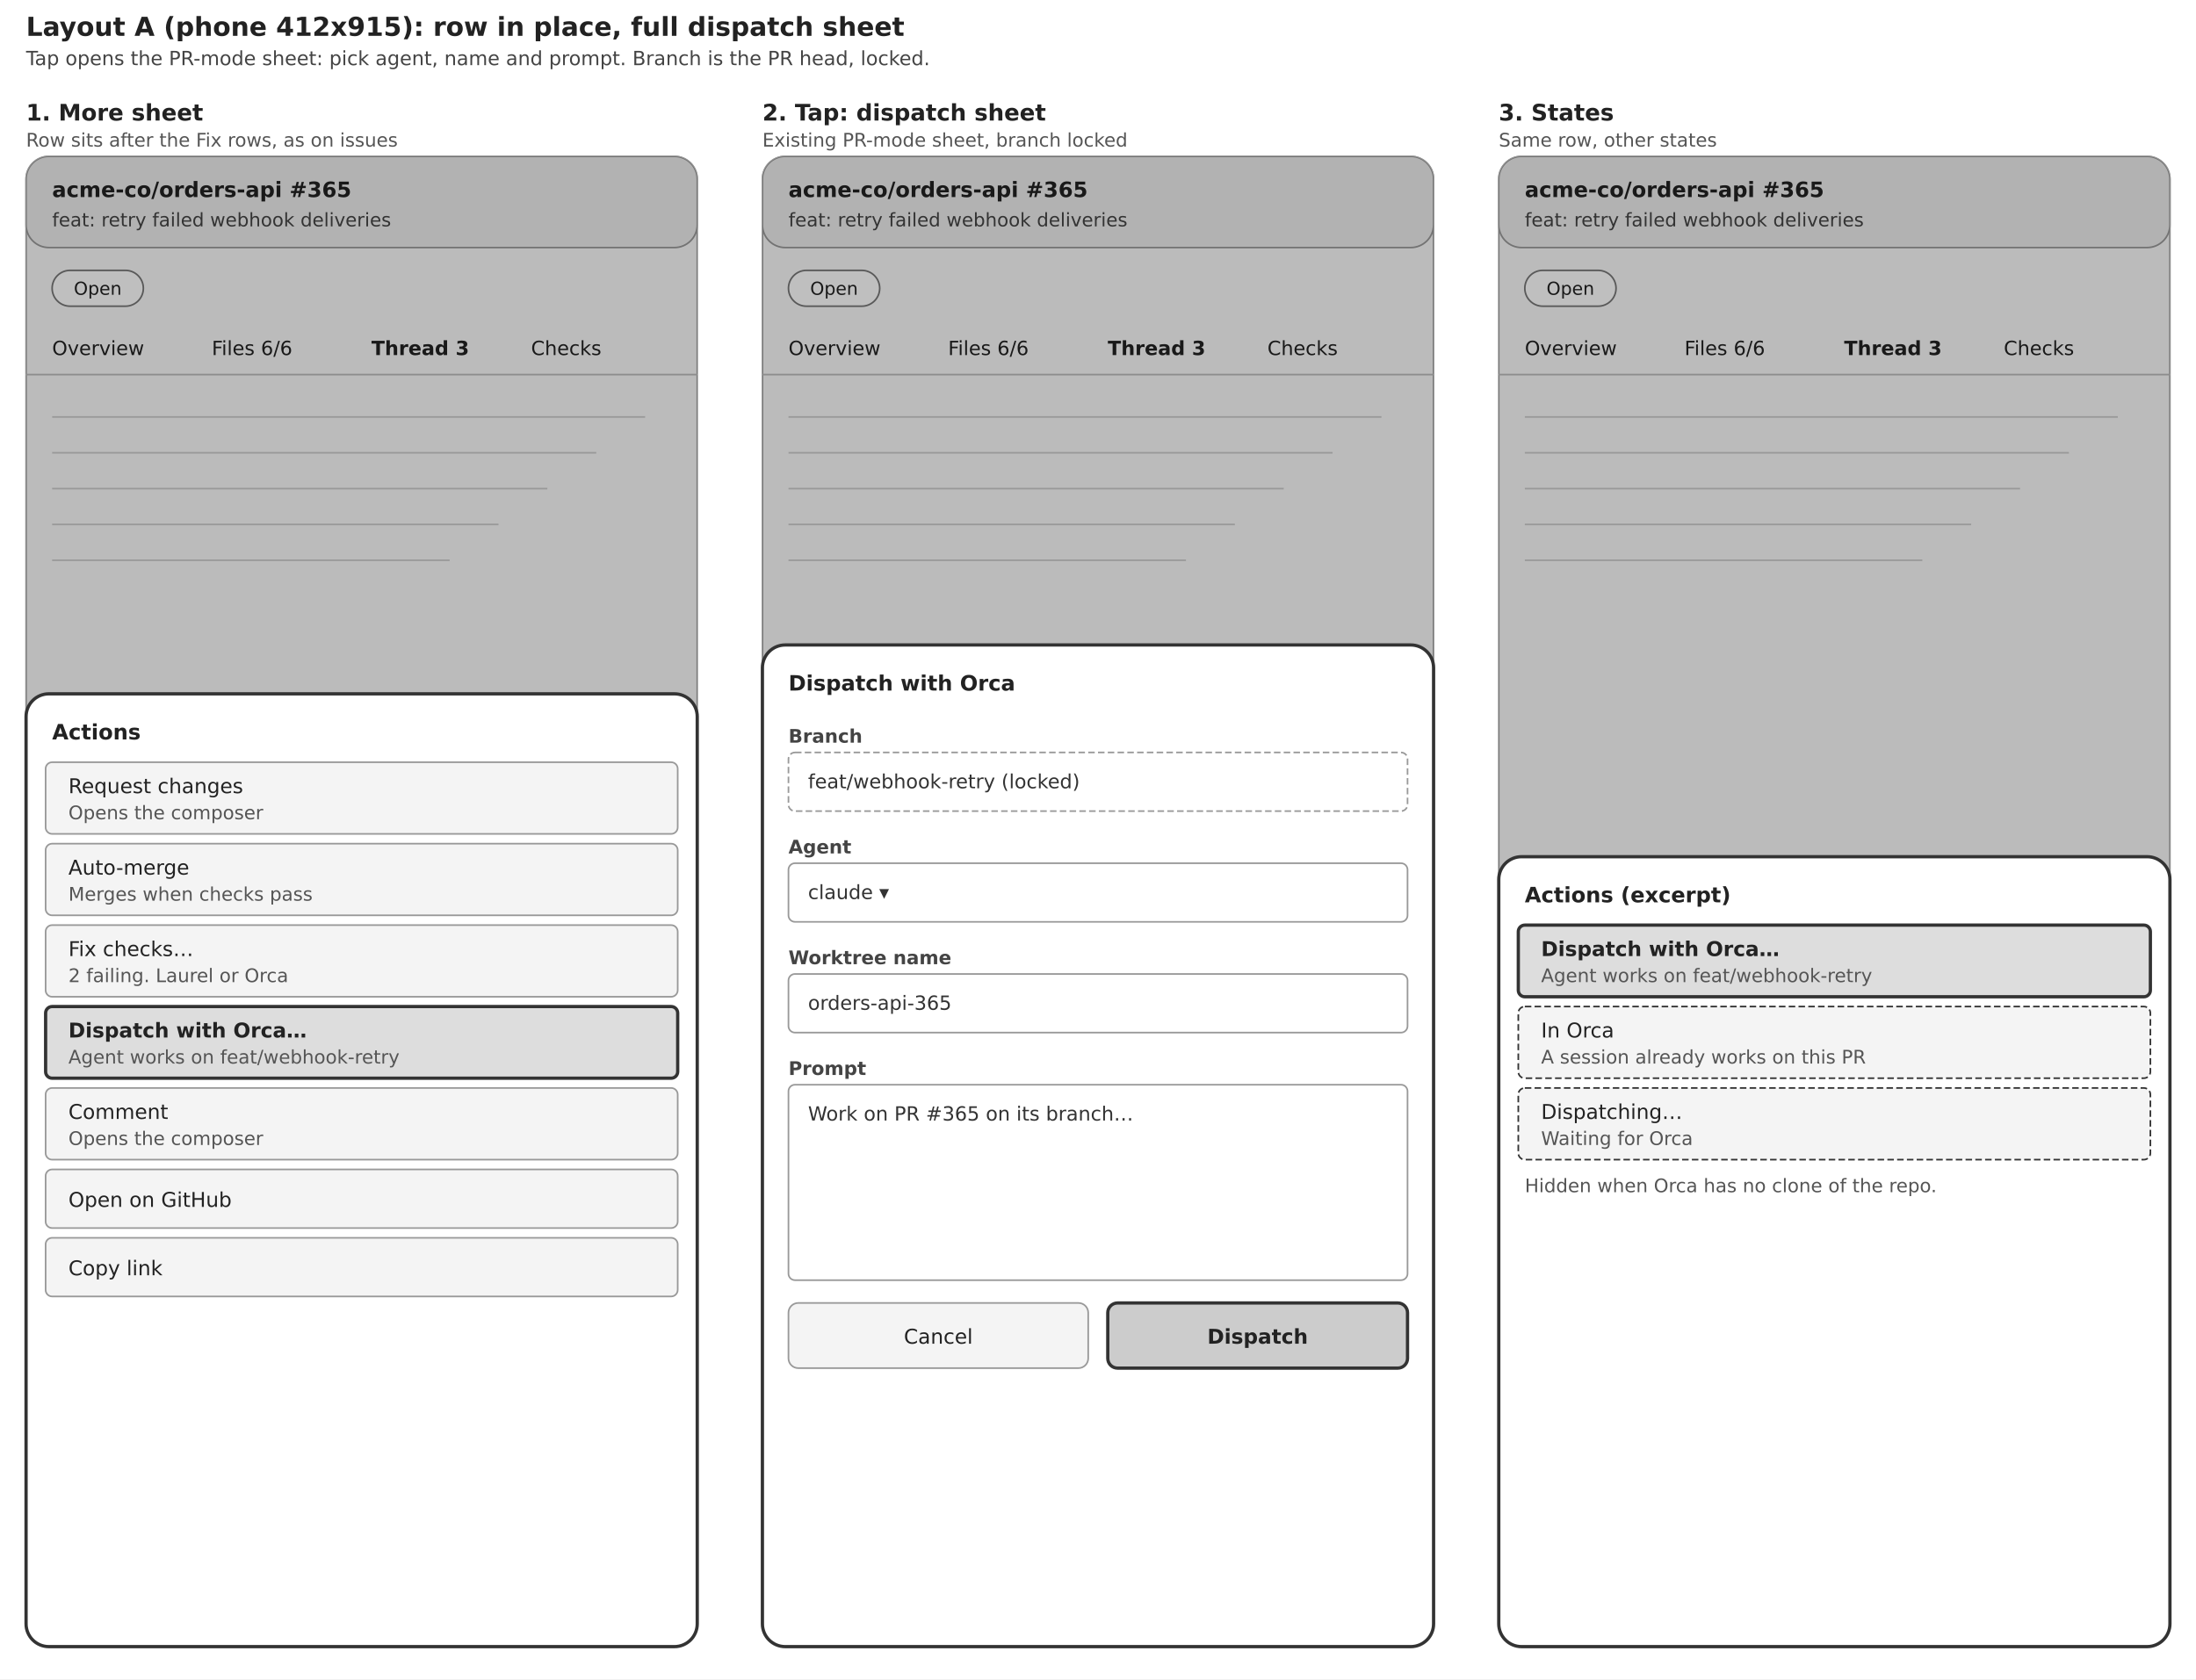
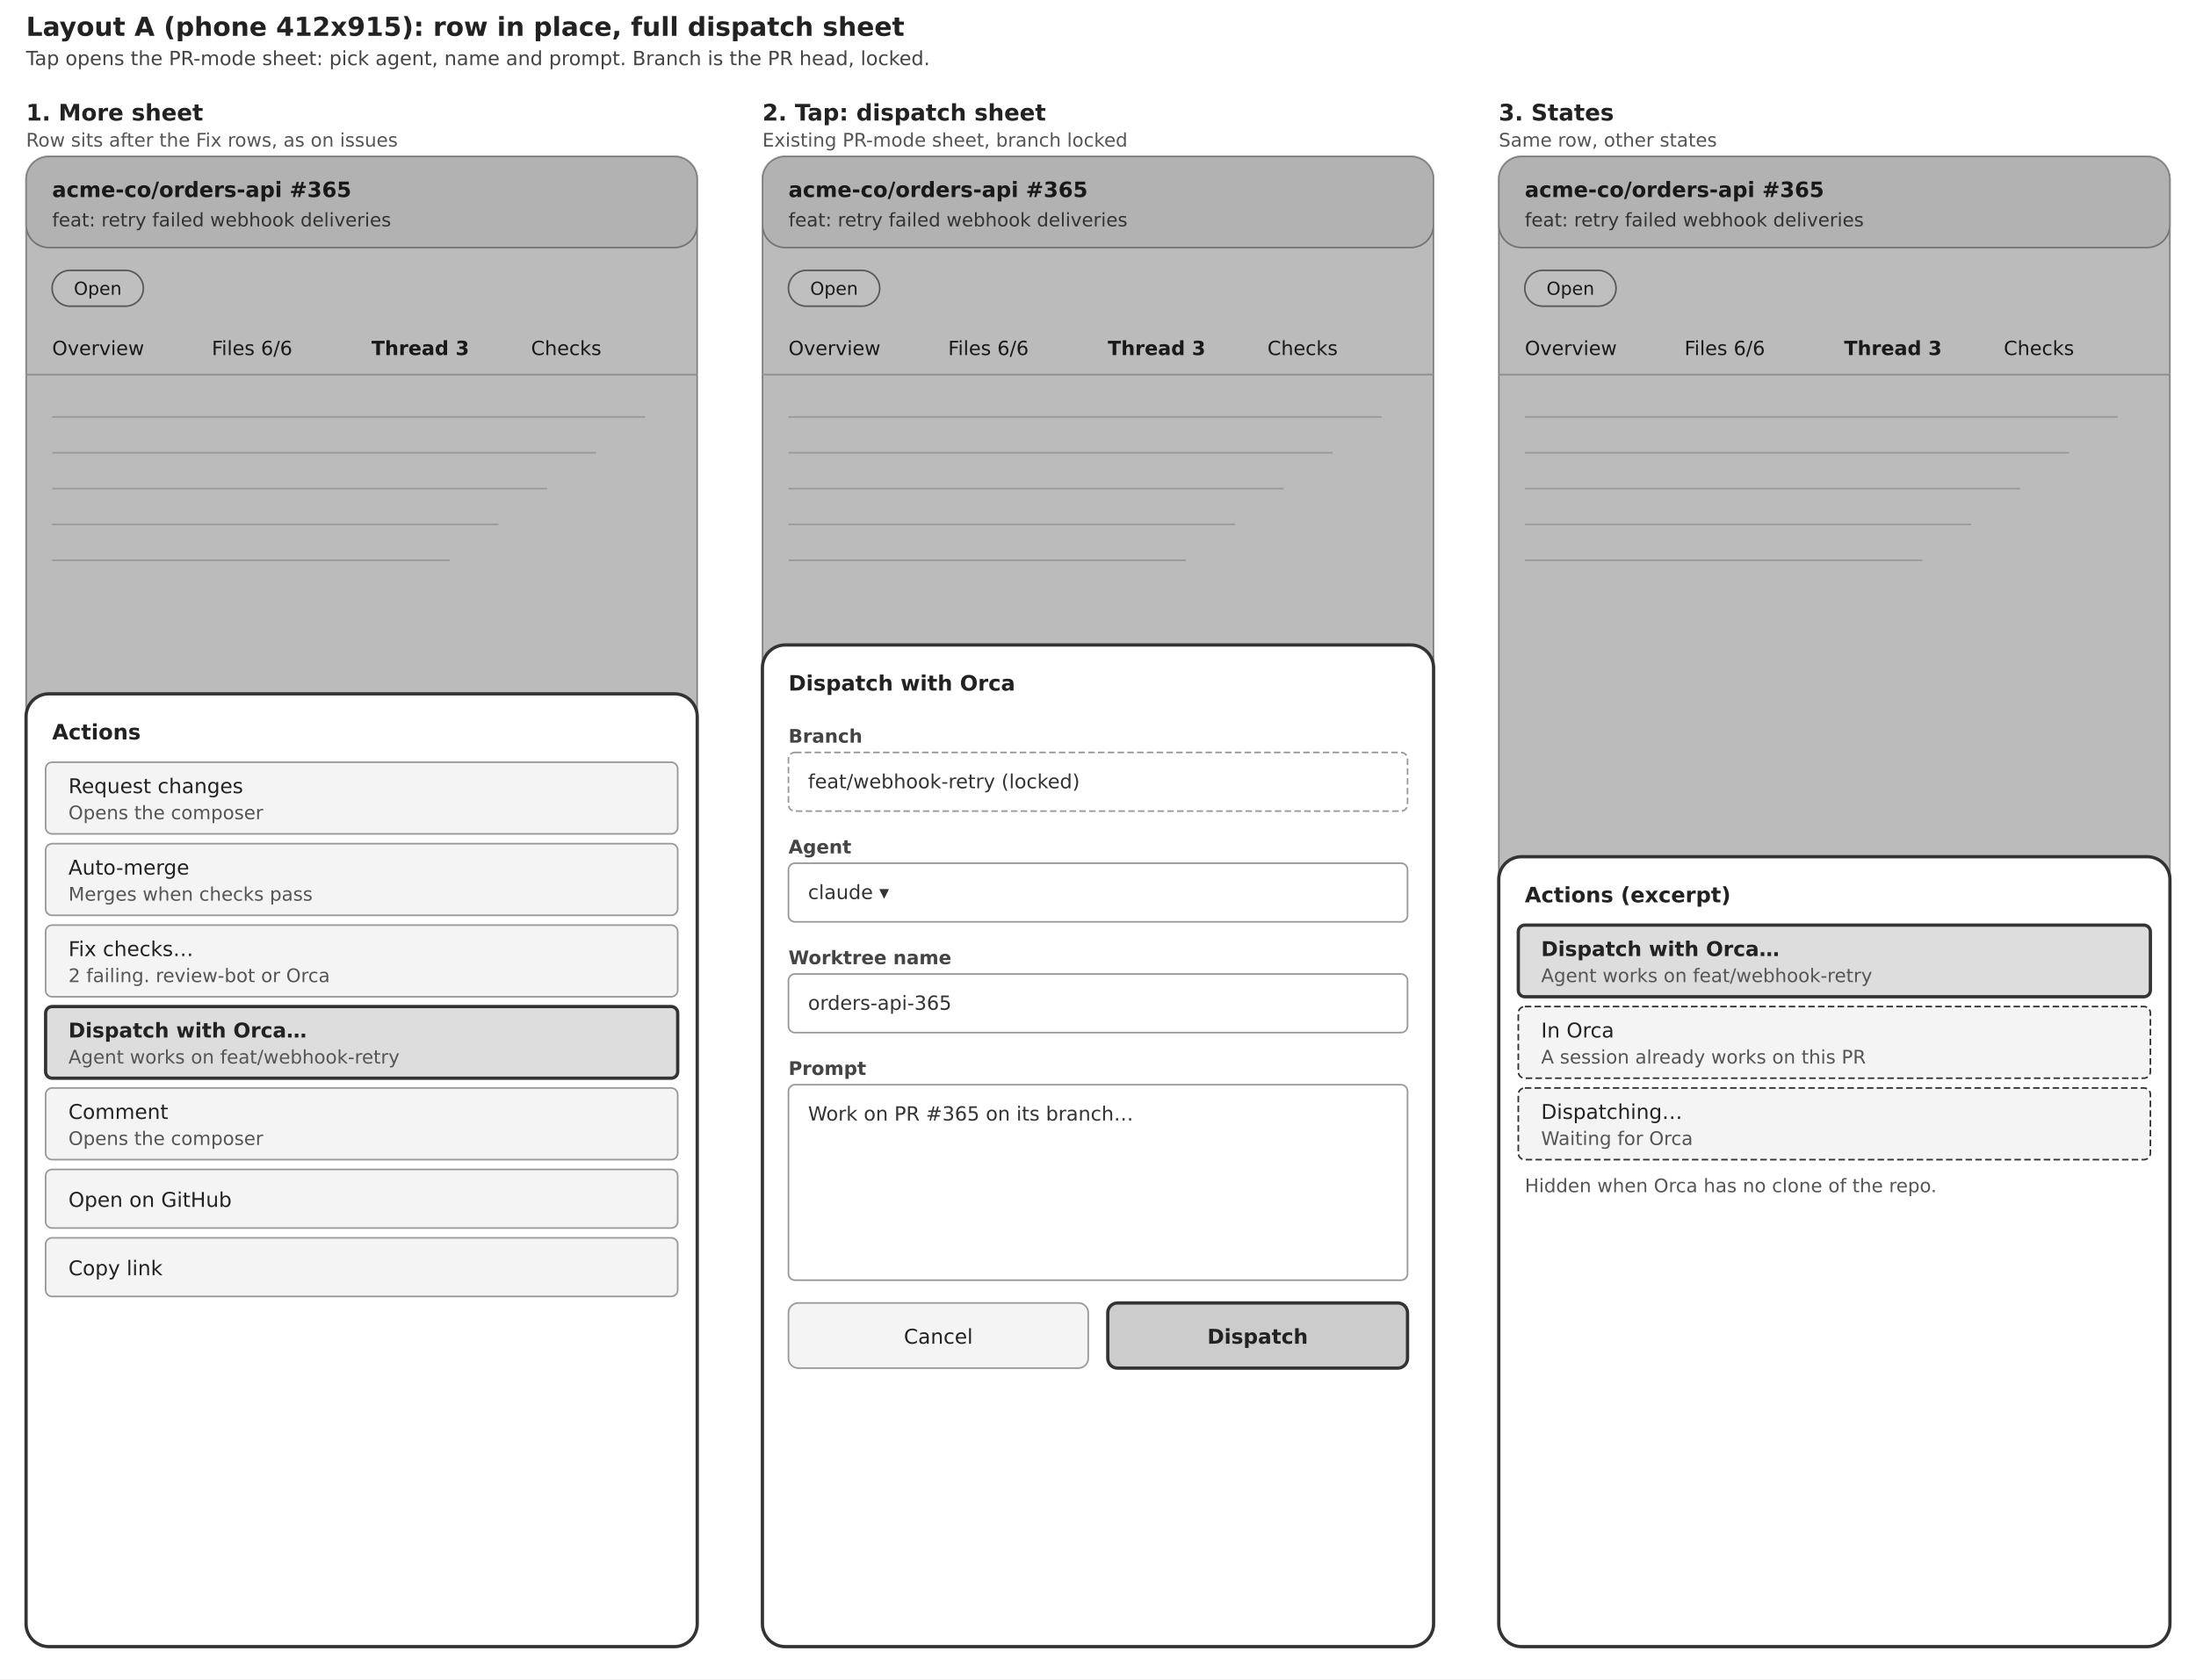
<svg xmlns="http://www.w3.org/2000/svg" width="1348" height="1031" viewBox="0 0 1348 1031">
  <rect width="1348" height="1031" fill="#fff" />
  <text x="16" y="22" font-family="DejaVu Sans, Arial, sans-serif" font-size="16" font-weight="bold" fill="#222" text-anchor="start">Layout A (phone 412x915): row in place, full dispatch sheet</text>
  <text x="16" y="40" font-family="DejaVu Sans, Arial, sans-serif" font-size="12" font-weight="normal" fill="#444" text-anchor="start">Tap opens the PR-mode sheet: pick agent, name and prompt. Branch is the PR head, locked.</text>
  <text x="16" y="74" font-family="DejaVu Sans, Arial, sans-serif" font-size="14" font-weight="bold" fill="#222" text-anchor="start">1. More sheet</text>
  <text x="16" y="90" font-family="DejaVu Sans, Arial, sans-serif" font-size="11.5" font-weight="normal" fill="#555" text-anchor="start">Row sits after the Fix rows, as on issues</text>
  <rect x="16" y="96" width="412" height="915" rx="14" fill="#fafafa" stroke="#999" stroke-width="1" />
  <rect x="16" y="96" width="412" height="56" rx="14" fill="#eee" stroke="#999" stroke-width="1" />
  <text x="32" y="121" font-family="DejaVu Sans, Arial, sans-serif" font-size="13" font-weight="bold" fill="#222" text-anchor="start">acme-co/orders-api #365</text>
  <text x="32" y="139" font-family="DejaVu Sans, Arial, sans-serif" font-size="11.5" font-weight="normal" fill="#444" text-anchor="start">feat: retry failed webhook deliveries</text>
  <rect x="32" y="166" width="56" height="22" rx="11" fill="#fff" stroke="#777" stroke-width="1" />
  <text x="60" y="181" font-family="DejaVu Sans, Arial, sans-serif" font-size="11" font-weight="normal" fill="#222" text-anchor="middle">Open</text>
  <text x="32" y="218" font-family="DejaVu Sans, Arial, sans-serif" font-size="12" font-weight="normal" fill="#222" text-anchor="start">Overview</text>
  <text x="130" y="218" font-family="DejaVu Sans, Arial, sans-serif" font-size="12" font-weight="normal" fill="#222" text-anchor="start">Files 6/6</text>
  <text x="228" y="218" font-family="DejaVu Sans, Arial, sans-serif" font-size="12" font-weight="bold" fill="#222" text-anchor="start">Thread 3</text>
  <text x="326" y="218" font-family="DejaVu Sans, Arial, sans-serif" font-size="12" font-weight="normal" fill="#222" text-anchor="start">Checks</text>
  <line x1="16" y1="230" x2="428" y2="230" stroke="#bbb" />
  <line x1="32" y1="256" x2="396" y2="256" stroke="#ccc" />
  <line x1="32" y1="278" x2="366" y2="278" stroke="#ccc" />
  <line x1="32" y1="300" x2="336" y2="300" stroke="#ccc" />
  <line x1="32" y1="322" x2="306" y2="322" stroke="#ccc" />
  <line x1="32" y1="344" x2="276" y2="344" stroke="#ccc" />
  <rect x="16" y="96" width="412" height="915" rx="14" fill="#000" fill-opacity="0.25" />
  <rect x="16" y="426" width="412" height="585" rx="14" fill="#fff" stroke="#333" stroke-width="2" />
  <text x="32" y="454" font-family="DejaVu Sans, Arial, sans-serif" font-size="13" font-weight="bold" fill="#222" text-anchor="start">Actions</text>
  <rect x="28" y="468" width="388" height="44" rx="4" fill="#f4f4f4" stroke="#999" stroke-width="1" />
  <text x="42" y="487" font-family="DejaVu Sans, Arial, sans-serif" font-size="12.5" font-weight="normal" fill="#222" text-anchor="start">Request changes</text>
  <text x="42" y="503" font-family="DejaVu Sans, Arial, sans-serif" font-size="11.5" font-weight="normal" fill="#555" text-anchor="start">Opens the composer</text>
  <rect x="28" y="518" width="388" height="44" rx="4" fill="#f4f4f4" stroke="#999" stroke-width="1" />
  <text x="42" y="537" font-family="DejaVu Sans, Arial, sans-serif" font-size="12.5" font-weight="normal" fill="#222" text-anchor="start">Auto-merge</text>
  <text x="42" y="553" font-family="DejaVu Sans, Arial, sans-serif" font-size="11.5" font-weight="normal" fill="#555" text-anchor="start">Merges when checks pass</text>
  <rect x="28" y="568" width="388" height="44" rx="4" fill="#f4f4f4" stroke="#999" stroke-width="1" />
  <text x="42" y="587" font-family="DejaVu Sans, Arial, sans-serif" font-size="12.5" font-weight="normal" fill="#222" text-anchor="start">Fix checks…</text>
-   <text x="42" y="603" font-family="DejaVu Sans, Arial, sans-serif" font-size="11.5" font-weight="normal" fill="#555" text-anchor="start">2 failing. Laurel or Orca</text>
+   <text x="42" y="603" font-family="DejaVu Sans, Arial, sans-serif" font-size="11.5" font-weight="normal" fill="#555" text-anchor="start">2 failing. review-bot or Orca</text>
  <rect x="28" y="618" width="388" height="44" rx="4" fill="#ddd" stroke="#333" stroke-width="2" />
  <text x="42" y="637" font-family="DejaVu Sans, Arial, sans-serif" font-size="12.5" font-weight="bold" fill="#222" text-anchor="start">Dispatch with Orca…</text>
  <text x="42" y="653" font-family="DejaVu Sans, Arial, sans-serif" font-size="11.5" font-weight="normal" fill="#555" text-anchor="start">Agent works on feat/webhook-retry</text>
  <rect x="28" y="668" width="388" height="44" rx="4" fill="#f4f4f4" stroke="#999" stroke-width="1" />
  <text x="42" y="687" font-family="DejaVu Sans, Arial, sans-serif" font-size="12.5" font-weight="normal" fill="#222" text-anchor="start">Comment</text>
  <text x="42" y="703" font-family="DejaVu Sans, Arial, sans-serif" font-size="11.5" font-weight="normal" fill="#555" text-anchor="start">Opens the composer</text>
  <rect x="28" y="718" width="388" height="36" rx="4" fill="#f4f4f4" stroke="#999" stroke-width="1" />
  <text x="42" y="741" font-family="DejaVu Sans, Arial, sans-serif" font-size="12.5" font-weight="normal" fill="#222" text-anchor="start">Open on GitHub</text>
  <rect x="28" y="760" width="388" height="36" rx="4" fill="#f4f4f4" stroke="#999" stroke-width="1" />
  <text x="42" y="783" font-family="DejaVu Sans, Arial, sans-serif" font-size="12.5" font-weight="normal" fill="#222" text-anchor="start">Copy link</text>
  <text x="468" y="74" font-family="DejaVu Sans, Arial, sans-serif" font-size="14" font-weight="bold" fill="#222" text-anchor="start">2. Tap: dispatch sheet</text>
  <text x="468" y="90" font-family="DejaVu Sans, Arial, sans-serif" font-size="11.5" font-weight="normal" fill="#555" text-anchor="start">Existing PR-mode sheet, branch locked</text>
  <rect x="468" y="96" width="412" height="915" rx="14" fill="#fafafa" stroke="#999" stroke-width="1" />
  <rect x="468" y="96" width="412" height="56" rx="14" fill="#eee" stroke="#999" stroke-width="1" />
  <text x="484" y="121" font-family="DejaVu Sans, Arial, sans-serif" font-size="13" font-weight="bold" fill="#222" text-anchor="start">acme-co/orders-api #365</text>
  <text x="484" y="139" font-family="DejaVu Sans, Arial, sans-serif" font-size="11.5" font-weight="normal" fill="#444" text-anchor="start">feat: retry failed webhook deliveries</text>
  <rect x="484" y="166" width="56" height="22" rx="11" fill="#fff" stroke="#777" stroke-width="1" />
  <text x="512" y="181" font-family="DejaVu Sans, Arial, sans-serif" font-size="11" font-weight="normal" fill="#222" text-anchor="middle">Open</text>
  <text x="484" y="218" font-family="DejaVu Sans, Arial, sans-serif" font-size="12" font-weight="normal" fill="#222" text-anchor="start">Overview</text>
  <text x="582" y="218" font-family="DejaVu Sans, Arial, sans-serif" font-size="12" font-weight="normal" fill="#222" text-anchor="start">Files 6/6</text>
  <text x="680" y="218" font-family="DejaVu Sans, Arial, sans-serif" font-size="12" font-weight="bold" fill="#222" text-anchor="start">Thread 3</text>
  <text x="778" y="218" font-family="DejaVu Sans, Arial, sans-serif" font-size="12" font-weight="normal" fill="#222" text-anchor="start">Checks</text>
  <line x1="468" y1="230" x2="880" y2="230" stroke="#bbb" />
  <line x1="484" y1="256" x2="848" y2="256" stroke="#ccc" />
  <line x1="484" y1="278" x2="818" y2="278" stroke="#ccc" />
  <line x1="484" y1="300" x2="788" y2="300" stroke="#ccc" />
  <line x1="484" y1="322" x2="758" y2="322" stroke="#ccc" />
  <line x1="484" y1="344" x2="728" y2="344" stroke="#ccc" />
  <rect x="468" y="96" width="412" height="915" rx="14" fill="#000" fill-opacity="0.25" />
  <rect x="468" y="396" width="412" height="615" rx="14" fill="#fff" stroke="#333" stroke-width="2" />
  <text x="484" y="424" font-family="DejaVu Sans, Arial, sans-serif" font-size="13" font-weight="bold" fill="#222" text-anchor="start">Dispatch with Orca</text>
  <text x="484" y="456" font-family="DejaVu Sans, Arial, sans-serif" font-size="11.5" font-weight="bold" fill="#444" text-anchor="start">Branch</text>
  <rect x="484" y="462" width="380" height="36" rx="4" fill="#fff" stroke="#999" stroke-width="1" stroke-dasharray="4 2" />
  <text x="496" y="484" font-family="DejaVu Sans, Arial, sans-serif" font-size="12" font-weight="normal" fill="#333" text-anchor="start">feat/webhook-retry  (locked)</text>
  <text x="484" y="524" font-family="DejaVu Sans, Arial, sans-serif" font-size="11.5" font-weight="bold" fill="#444" text-anchor="start">Agent</text>
  <rect x="484" y="530" width="380" height="36" rx="4" fill="#fff" stroke="#999" stroke-width="1" />
  <text x="496" y="552" font-family="DejaVu Sans, Arial, sans-serif" font-size="12" font-weight="normal" fill="#333" text-anchor="start">claude  ▾</text>
  <text x="484" y="592" font-family="DejaVu Sans, Arial, sans-serif" font-size="11.5" font-weight="bold" fill="#444" text-anchor="start">Worktree name</text>
  <rect x="484" y="598" width="380" height="36" rx="4" fill="#fff" stroke="#999" stroke-width="1" />
  <text x="496" y="620" font-family="DejaVu Sans, Arial, sans-serif" font-size="12" font-weight="normal" fill="#333" text-anchor="start">orders-api-365</text>
  <text x="484" y="660" font-family="DejaVu Sans, Arial, sans-serif" font-size="11.5" font-weight="bold" fill="#444" text-anchor="start">Prompt</text>
  <rect x="484" y="666" width="380" height="120" rx="4" fill="#fff" stroke="#999" stroke-width="1" />
  <text x="496" y="688" font-family="DejaVu Sans, Arial, sans-serif" font-size="12" font-weight="normal" fill="#333" text-anchor="start">Work on PR #365 on its branch…</text>
  <rect x="484" y="800" width="184" height="40" rx="6" fill="#f4f4f4" stroke="#999" stroke-width="1" />
  <text x="576" y="825" font-family="DejaVu Sans, Arial, sans-serif" font-size="12.5" font-weight="normal" fill="#222" text-anchor="middle">Cancel</text>
  <rect x="680" y="800" width="184" height="40" rx="6" fill="#ccc" stroke="#333" stroke-width="2" />
  <text x="772" y="825" font-family="DejaVu Sans, Arial, sans-serif" font-size="12.5" font-weight="bold" fill="#222" text-anchor="middle">Dispatch</text>
  <text x="920" y="74" font-family="DejaVu Sans, Arial, sans-serif" font-size="14" font-weight="bold" fill="#222" text-anchor="start">3. States</text>
  <text x="920" y="90" font-family="DejaVu Sans, Arial, sans-serif" font-size="11.5" font-weight="normal" fill="#555" text-anchor="start">Same row, other states</text>
  <rect x="920" y="96" width="412" height="915" rx="14" fill="#fafafa" stroke="#999" stroke-width="1" />
  <rect x="920" y="96" width="412" height="56" rx="14" fill="#eee" stroke="#999" stroke-width="1" />
  <text x="936" y="121" font-family="DejaVu Sans, Arial, sans-serif" font-size="13" font-weight="bold" fill="#222" text-anchor="start">acme-co/orders-api #365</text>
  <text x="936" y="139" font-family="DejaVu Sans, Arial, sans-serif" font-size="11.5" font-weight="normal" fill="#444" text-anchor="start">feat: retry failed webhook deliveries</text>
  <rect x="936" y="166" width="56" height="22" rx="11" fill="#fff" stroke="#777" stroke-width="1" />
  <text x="964" y="181" font-family="DejaVu Sans, Arial, sans-serif" font-size="11" font-weight="normal" fill="#222" text-anchor="middle">Open</text>
  <text x="936" y="218" font-family="DejaVu Sans, Arial, sans-serif" font-size="12" font-weight="normal" fill="#222" text-anchor="start">Overview</text>
  <text x="1034" y="218" font-family="DejaVu Sans, Arial, sans-serif" font-size="12" font-weight="normal" fill="#222" text-anchor="start">Files 6/6</text>
  <text x="1132" y="218" font-family="DejaVu Sans, Arial, sans-serif" font-size="12" font-weight="bold" fill="#222" text-anchor="start">Thread 3</text>
  <text x="1230" y="218" font-family="DejaVu Sans, Arial, sans-serif" font-size="12" font-weight="normal" fill="#222" text-anchor="start">Checks</text>
  <line x1="920" y1="230" x2="1332" y2="230" stroke="#bbb" />
  <line x1="936" y1="256" x2="1300" y2="256" stroke="#ccc" />
  <line x1="936" y1="278" x2="1270" y2="278" stroke="#ccc" />
  <line x1="936" y1="300" x2="1240" y2="300" stroke="#ccc" />
  <line x1="936" y1="322" x2="1210" y2="322" stroke="#ccc" />
  <line x1="936" y1="344" x2="1180" y2="344" stroke="#ccc" />
  <rect x="920" y="96" width="412" height="915" rx="14" fill="#000" fill-opacity="0.25" />
  <rect x="920" y="526" width="412" height="485" rx="14" fill="#fff" stroke="#333" stroke-width="2" />
  <text x="936" y="554" font-family="DejaVu Sans, Arial, sans-serif" font-size="13" font-weight="bold" fill="#222" text-anchor="start">Actions (excerpt)</text>
  <rect x="932" y="568" width="388" height="44" rx="4" fill="#ddd" stroke="#333" stroke-width="2" />
  <text x="946" y="587" font-family="DejaVu Sans, Arial, sans-serif" font-size="12.5" font-weight="bold" fill="#222" text-anchor="start">Dispatch with Orca…</text>
  <text x="946" y="603" font-family="DejaVu Sans, Arial, sans-serif" font-size="11.5" font-weight="normal" fill="#555" text-anchor="start">Agent works on feat/webhook-retry</text>
  <rect x="932" y="618" width="388" height="44" rx="4" fill="#f4f4f4" stroke="#333" stroke-width="1" stroke-dasharray="4 2" />
  <text x="946" y="637" font-family="DejaVu Sans, Arial, sans-serif" font-size="12.5" font-weight="normal" fill="#222" text-anchor="start">In Orca</text>
  <text x="946" y="653" font-family="DejaVu Sans, Arial, sans-serif" font-size="11.5" font-weight="normal" fill="#555" text-anchor="start">A session already works on this PR</text>
  <rect x="932" y="668" width="388" height="44" rx="4" fill="#f4f4f4" stroke="#333" stroke-width="1" stroke-dasharray="4 2" />
  <text x="946" y="687" font-family="DejaVu Sans, Arial, sans-serif" font-size="12.5" font-weight="normal" fill="#222" text-anchor="start">Dispatching…</text>
  <text x="946" y="703" font-family="DejaVu Sans, Arial, sans-serif" font-size="11.5" font-weight="normal" fill="#555" text-anchor="start">Waiting for Orca</text>
  <text x="936" y="732" font-family="DejaVu Sans, Arial, sans-serif" font-size="11.5" font-weight="normal" fill="#555" text-anchor="start">Hidden when Orca has no clone of the repo.</text>
</svg>
